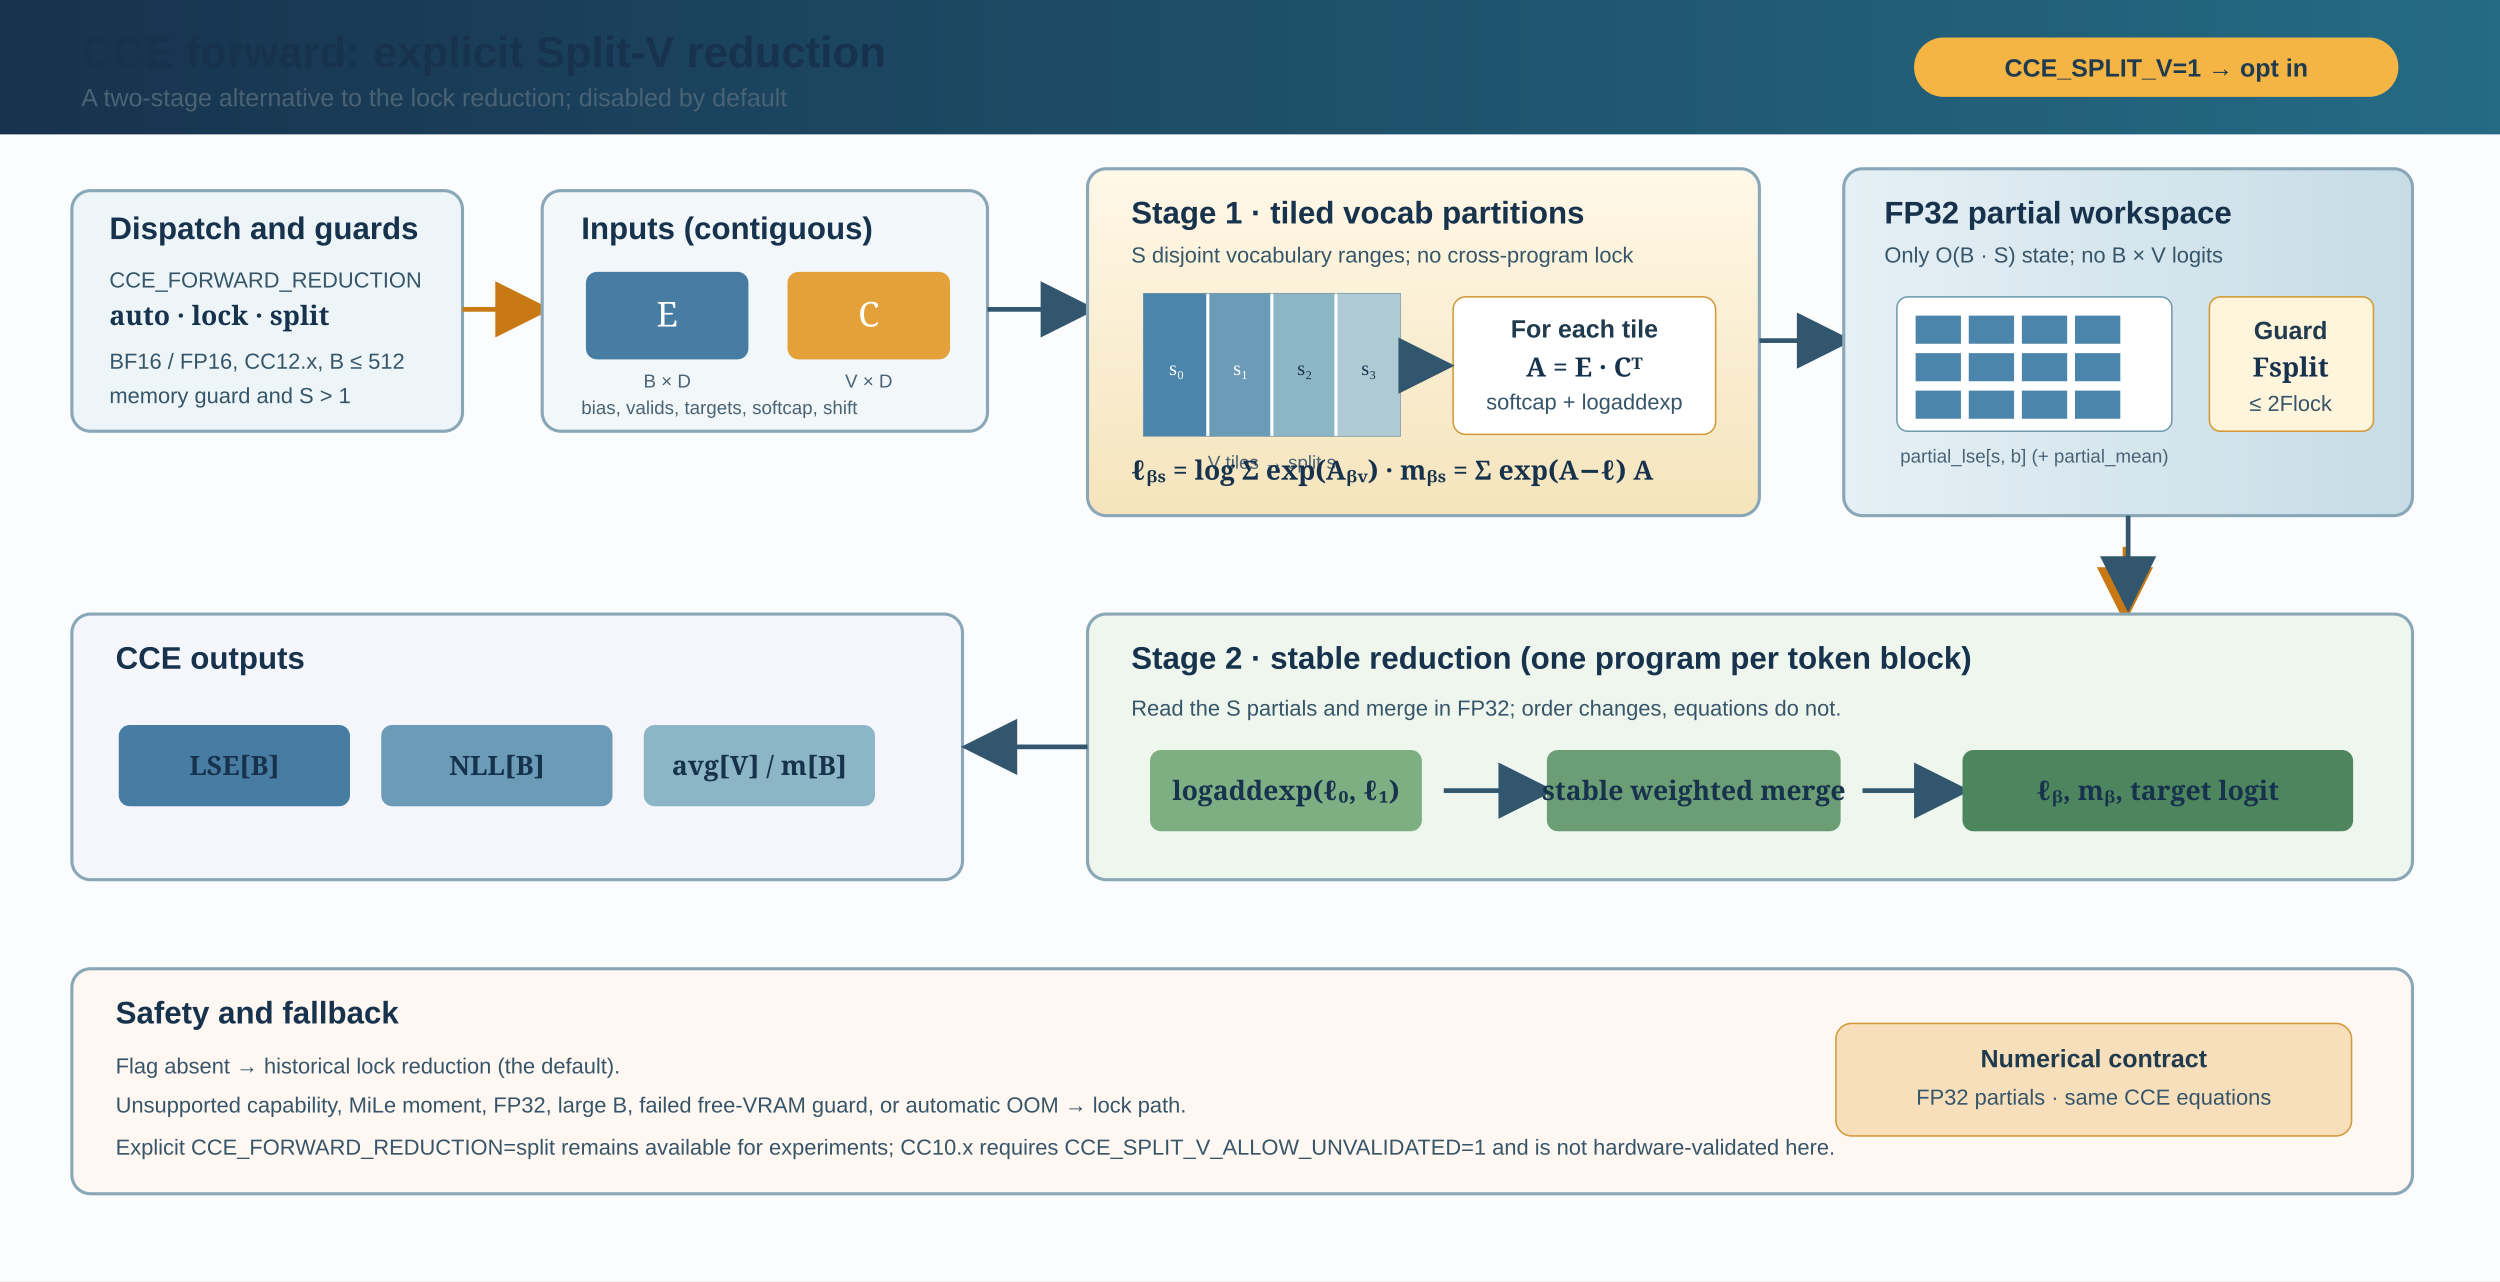
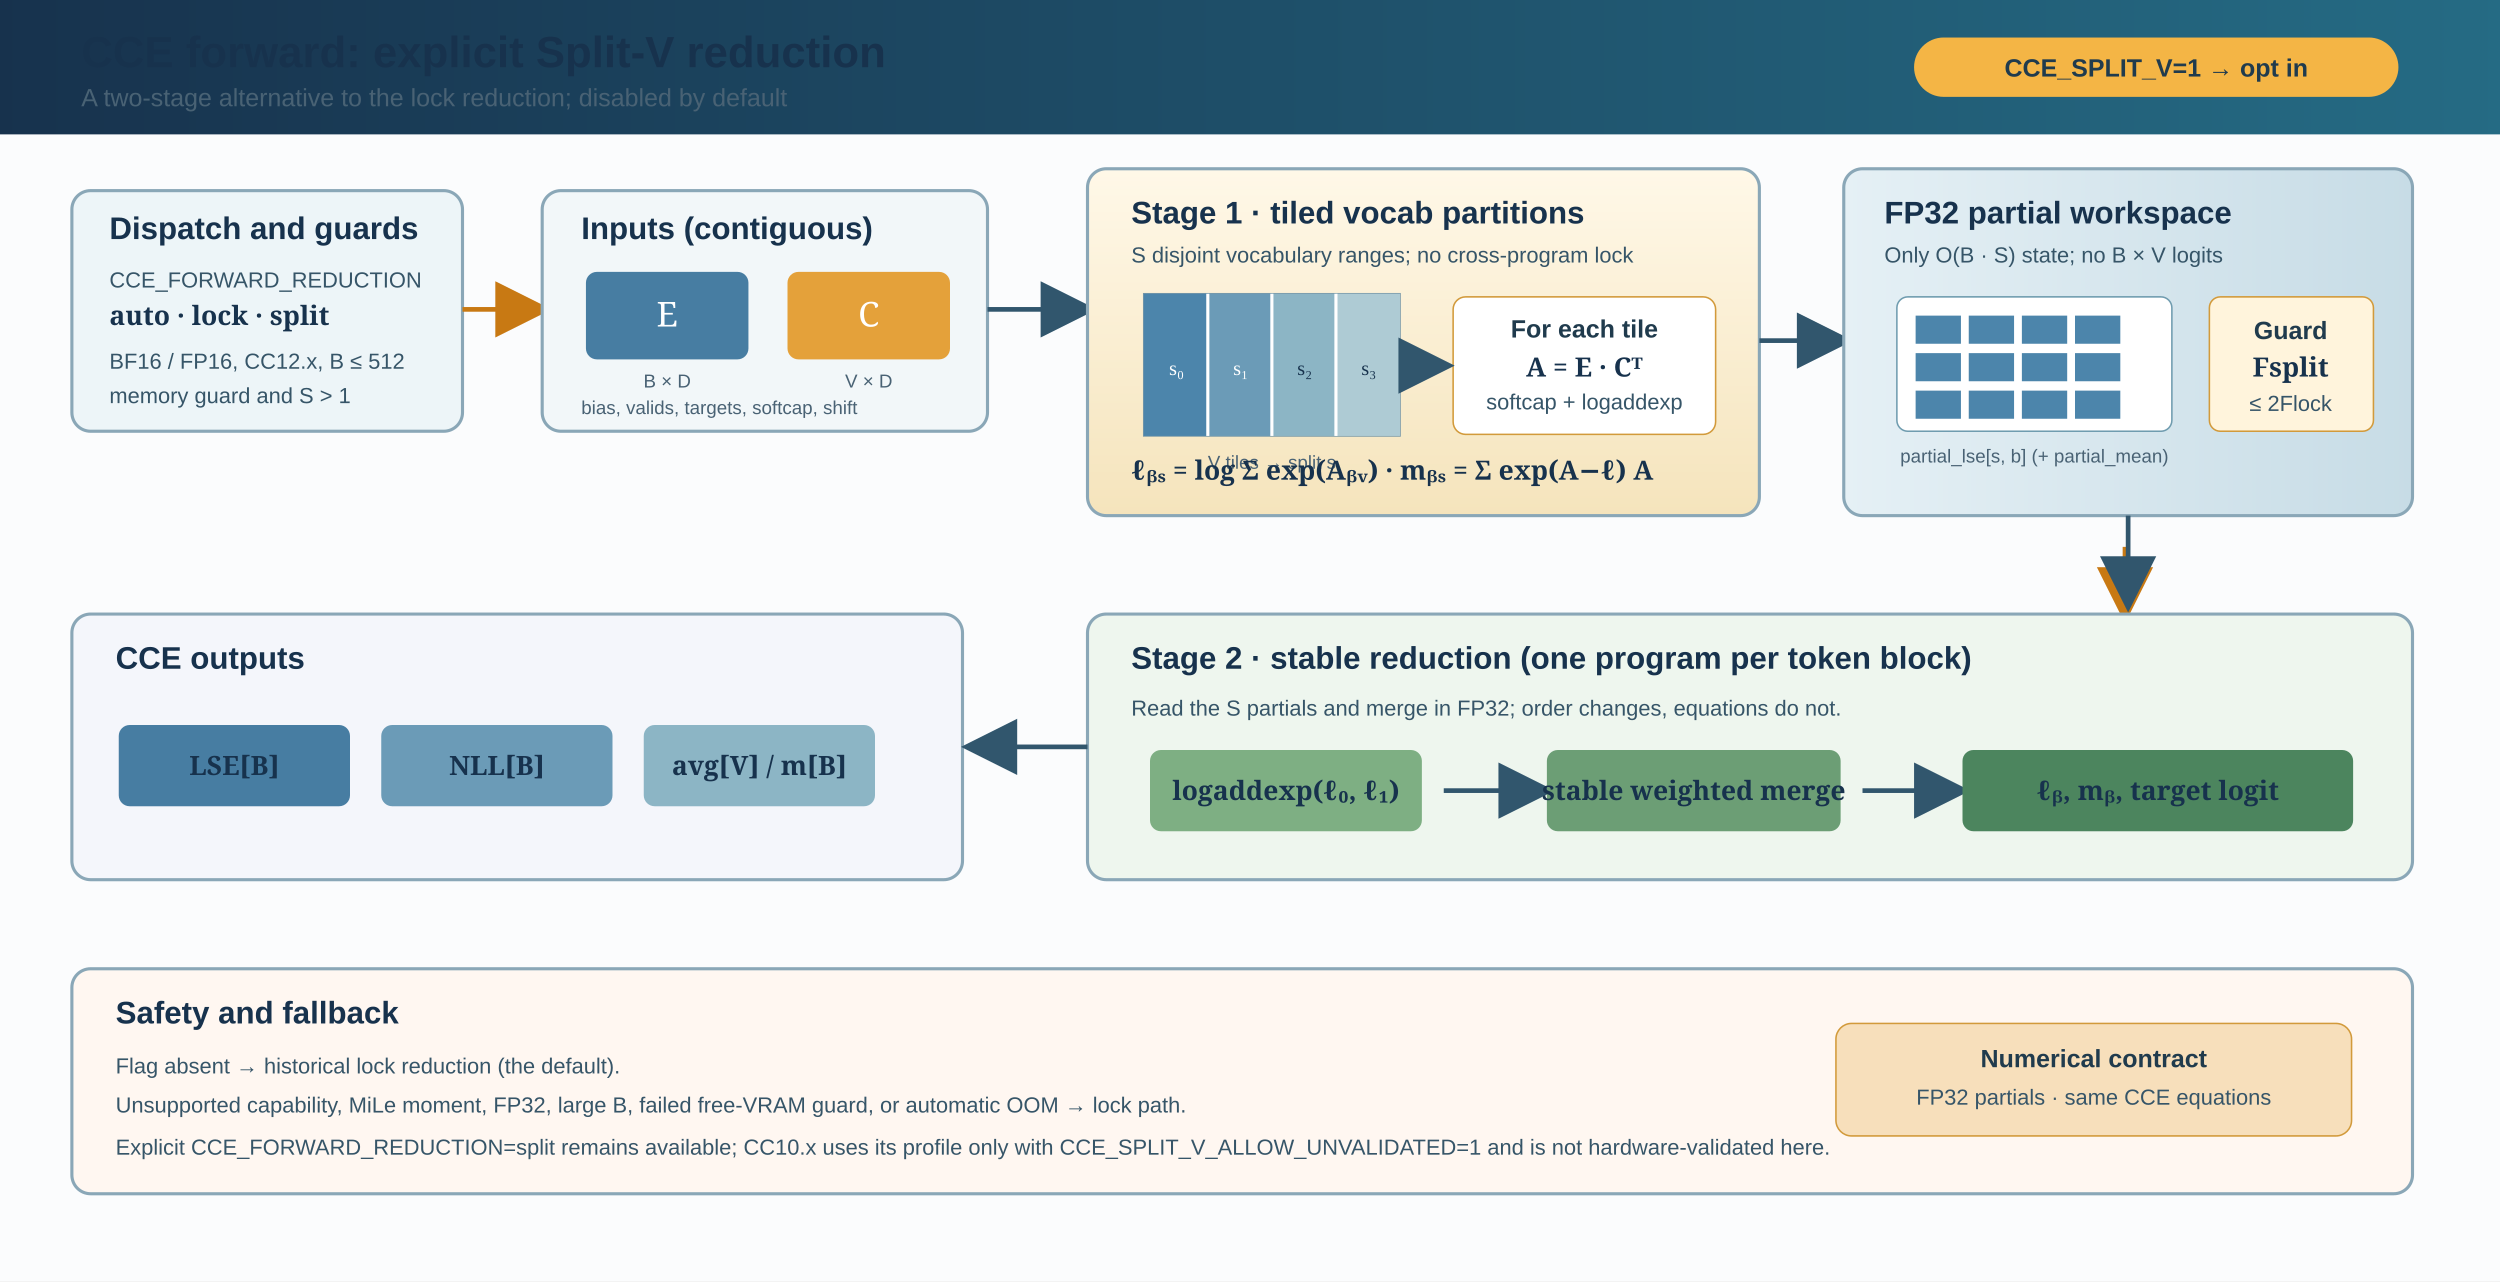
<svg xmlns="http://www.w3.org/2000/svg" width="1600" height="820" viewBox="0 0 1600 820" role="img" aria-labelledby="title desc">
  <defs>
    <linearGradient id="header" x1="0" x2="1">
      <stop offset="0" stop-color="#17324d" />
      <stop offset="1" stop-color="#256b84" />
    </linearGradient>
    <linearGradient id="stage" x1="0" y1="0" x2="0" y2="1">
      <stop offset="0" stop-color="#fff8e8" />
      <stop offset="1" stop-color="#f5e4bc" />
    </linearGradient>
    <linearGradient id="workspace" x1="0" x2="1">
      <stop offset="0" stop-color="#e5f0f5" />
      <stop offset="1" stop-color="#c7dce6" />
    </linearGradient>
    <marker id="arrow" markerWidth="12" markerHeight="12" refX="10" refY="6" orient="auto">
      <path d="M0,0 L12,6 L0,12 z" fill="#31566d" />
    </marker>
    <marker id="arrowOrange" markerWidth="12" markerHeight="12" refX="10" refY="6" orient="auto">
      <path d="M0,0 L12,6 L0,12 z" fill="#c87913" />
    </marker>
    <style>
      .title { font: 700 28px Arial, sans-serif; fill: #17324d; }
      .subtitle { font: 400 16px Arial, sans-serif; fill: #496274; }
      .panel-title { font: 700 20px Arial, sans-serif; fill: #17324d; }
      .label { font: 600 16px Arial, sans-serif; fill: #203b4d; }
      .small { font: 400 14px Arial, sans-serif; fill: #365568; }
      .tiny { font: 400 12px Arial, sans-serif; fill: #496274; }
      .formula { font: 600 17px Georgia, serif; fill: #17324d; }
      .box { stroke: #8aa7b7; stroke-width: 2; rx: 12; }
      .arrow { stroke: #31566d; stroke-width: 3; fill: none; marker-end: url(#arrow); }
      .arrow-orange { stroke: #c87913; stroke-width: 3; fill: none; marker-end: url(#arrowOrange); }
      .dashed { stroke-dasharray: 8 7; }
    </style>
  </defs>
  <rect width="1600" height="820" fill="#fbfcfd" />
  <rect x="0" y="0" width="1600" height="86" fill="url(#header)" />
  <text x="52" y="43" class="title" fill="#ffffff">CCE forward: explicit Split-V reduction</text>
  <text x="52" y="68" class="subtitle" fill="#d6edf3">A two-stage alternative to the lock reduction; disabled by default</text>
  <rect x="1225" y="24" width="310" height="38" rx="19" fill="#f4b545" />
  <text x="1380" y="49" text-anchor="middle" class="label" fill="#17324d">CCE_SPLIT_V=1  →  opt in</text>
  <rect x="46" y="122" width="250" height="154" class="box" fill="#edf5f8" />
  <text x="70" y="153" class="panel-title">Dispatch and guards</text>
  <text x="70" y="184" class="small">CCE_FORWARD_REDUCTION</text>
  <text x="70" y="208" class="formula">auto · lock · split</text>
  <text x="70" y="236" class="small">BF16 / FP16, CC12.x, B ≤ 512</text>
  <text x="70" y="258" class="small">memory guard and S &gt; 1</text>
  <path d="M296 198 H347" class="arrow-orange" />
  <rect x="347" y="122" width="285" height="154" class="box" fill="#f2f7f9" />
  <text x="372" y="153" class="panel-title">Inputs (contiguous)</text>
  <rect x="375" y="174" width="104" height="56" rx="7" fill="#477da2" />
  <text x="427" y="209" text-anchor="middle" font-size="22" font-family="Georgia" fill="#fff">E</text>
  <text x="427" y="248" text-anchor="middle" class="tiny">B × D</text>
  <rect x="504" y="174" width="104" height="56" rx="7" fill="#e4a13a" />
  <text x="556" y="209" text-anchor="middle" font-size="22" font-family="Georgia" fill="#fff">C</text>
  <text x="556" y="248" text-anchor="middle" class="tiny">V × D</text>
  <text x="372" y="265" class="tiny">bias, valids, targets, softcap, shift</text>
  <path d="M632 198 H696" class="arrow" />
  <rect x="696" y="108" width="430" height="222" class="box" fill="url(#stage)" />
  <text x="724" y="143" class="panel-title">Stage 1 · tiled vocab partitions</text>
  <text x="724" y="168" class="small">S disjoint vocabulary ranges; no cross-program lock</text>
  <g transform="translate(732 188)">
    <rect x="0" y="0" width="164" height="91" fill="#d2e2e9" stroke="#7898a8" />
    <rect x="0" y="0" width="41" height="91" fill="#4c85ab" />
    <rect x="41" y="0" width="41" height="91" fill="#6b9bb7" />
    <rect x="82" y="0" width="41" height="91" fill="#8cb5c5" />
    <rect x="123" y="0" width="41" height="91" fill="#aecbd4" />
    <path d="M41 0v91 M82 0v91 M123 0v91" stroke="#fff" stroke-width="2" />
    <text x="82" y="112" text-anchor="middle" class="tiny">V tiles → split s</text>
    <text x="21" y="52" text-anchor="middle" font-size="13" fill="#fff">s₀</text>
    <text x="62" y="52" text-anchor="middle" font-size="13" fill="#fff">s₁</text>
    <text x="103" y="52" text-anchor="middle" font-size="13" fill="#17324d">s₂</text>
    <text x="144" y="52" text-anchor="middle" font-size="13" fill="#17324d">s₃</text>
  </g>
  <rect x="930" y="190" width="168" height="88" rx="8" fill="#fff" stroke="#d29a3b" />
  <text x="1014" y="216" text-anchor="middle" class="label">For each tile</text>
  <text x="1014" y="241" text-anchor="middle" class="formula">A = E · Cᵀ</text>
  <text x="1014" y="262" text-anchor="middle" class="small">softcap + logaddexp</text>
  <path d="M896 234 H925" class="arrow" />
  <text x="724" y="307" class="formula">ℓᵦₛ = log Σ exp(Aᵦᵥ)   ·   mᵦₛ = Σ exp(A−ℓ) A</text>
  <path d="M1126 218 H1180" class="arrow" />
  <rect x="1180" y="108" width="364" height="222" class="box" fill="url(#workspace)" />
  <text x="1206" y="143" class="panel-title">FP32 partial workspace</text>
  <text x="1206" y="168" class="small">Only O(B · S) state; no B × V logits</text>
  <rect x="1214" y="190" width="176" height="86" rx="7" fill="#fff" stroke="#6f9caf" />
  <g fill="#4c85ab">
    <rect x="1226" y="202" width="29" height="18" />
    <rect x="1260" y="202" width="29" height="18" />
    <rect x="1294" y="202" width="29" height="18" />
    <rect x="1328" y="202" width="29" height="18" />
    <rect x="1226" y="226" width="29" height="18" />
    <rect x="1260" y="226" width="29" height="18" />
    <rect x="1294" y="226" width="29" height="18" />
    <rect x="1328" y="226" width="29" height="18" />
    <rect x="1226" y="250" width="29" height="18" />
    <rect x="1260" y="250" width="29" height="18" />
    <rect x="1294" y="250" width="29" height="18" />
    <rect x="1328" y="250" width="29" height="18" />
  </g>
  <text x="1302" y="296" text-anchor="middle" class="tiny">partial_lse[s, b] (+ partial_mean)</text>
  <rect x="1414" y="190" width="105" height="86" rx="7" fill="#fff4dc" stroke="#d29a3b" />
  <text x="1466" y="217" text-anchor="middle" class="label">Guard</text>
  <text x="1466" y="241" text-anchor="middle" class="formula">Fsplit</text>
  <text x="1466" y="263" text-anchor="middle" class="small">≤ 2Flock</text>
  <path d="M1360 350 V393" class="arrow-orange" />
  <rect x="696" y="393" width="848" height="170" class="box" fill="#eef6ee" />
  <text x="724" y="428" class="panel-title">Stage 2 · stable reduction (one program per token block)</text>
  <text x="724" y="458" class="small">Read the S partials and merge in FP32; order changes, equations do not.</text>
  <rect x="736" y="480" width="174" height="52" rx="7" fill="#7eaf83" />
  <text x="823" y="512" text-anchor="middle" class="formula" fill="#fff">logaddexp(ℓ₀, ℓ₁)</text>
  <path d="M924 506 H989" class="arrow" />
  <rect x="990" y="480" width="188" height="52" rx="7" fill="#6c9e75" />
  <text x="1084" y="512" text-anchor="middle" class="formula" fill="#fff">stable weighted merge</text>
  <path d="M1192 506 H1255" class="arrow" />
  <rect x="1256" y="480" width="250" height="52" rx="7" fill="#4c855e" />
  <text x="1381" y="512" text-anchor="middle" class="formula" fill="#fff">ℓᵦ, mᵦ, target logit</text>
  <path d="M1362 330 V386" class="arrow" />
  <rect x="46" y="393" width="570" height="170" class="box" fill="#f4f6fb" />
  <text x="74" y="428" class="panel-title">CCE outputs</text>
  <rect x="76" y="464" width="148" height="52" rx="7" fill="#477da2" />
  <text x="150" y="496" text-anchor="middle" class="formula" fill="#fff">LSE[B]</text>
  <rect x="244" y="464" width="148" height="52" rx="7" fill="#6b9bb7" />
  <text x="318" y="496" text-anchor="middle" class="formula" fill="#fff">NLL[B]</text>
  <rect x="412" y="464" width="148" height="52" rx="7" fill="#8cb5c5" />
  <text x="486" y="496" text-anchor="middle" class="formula" fill="#17324d">avg[V] / m[B]</text>
  <path d="M696 478 H621" class="arrow" />
  <rect x="46" y="620" width="1498" height="144" class="box" fill="#fff7f1" />
  <text x="74" y="655" class="panel-title">Safety and fallback</text>
  <text x="74" y="687" class="small">Flag absent → historical lock reduction (the default).</text>
  <text x="74" y="712" class="small">Unsupported capability, MiLe moment, FP32, large B, failed free-VRAM guard, or automatic OOM → lock path.</text>
-   <text x="74" y="739" class="small">Explicit CCE_FORWARD_REDUCTION=split remains available for experiments; CC10.x requires CCE_SPLIT_V_ALLOW_UNVALIDATED=1 and is not hardware-validated here.</text>
+   <text x="74" y="739" class="small">Explicit CCE_FORWARD_REDUCTION=split remains available; CC10.x uses its profile only with CCE_SPLIT_V_ALLOW_UNVALIDATED=1 and is not hardware-validated here.</text>
  <rect x="1175" y="655" width="330" height="72" rx="10" fill="#f7dfbb" stroke="#d29a3b" />
  <text x="1340" y="683" text-anchor="middle" class="label">Numerical contract</text>
  <text x="1340" y="707" text-anchor="middle" class="small">FP32 partials · same CCE equations</text>
</svg>
